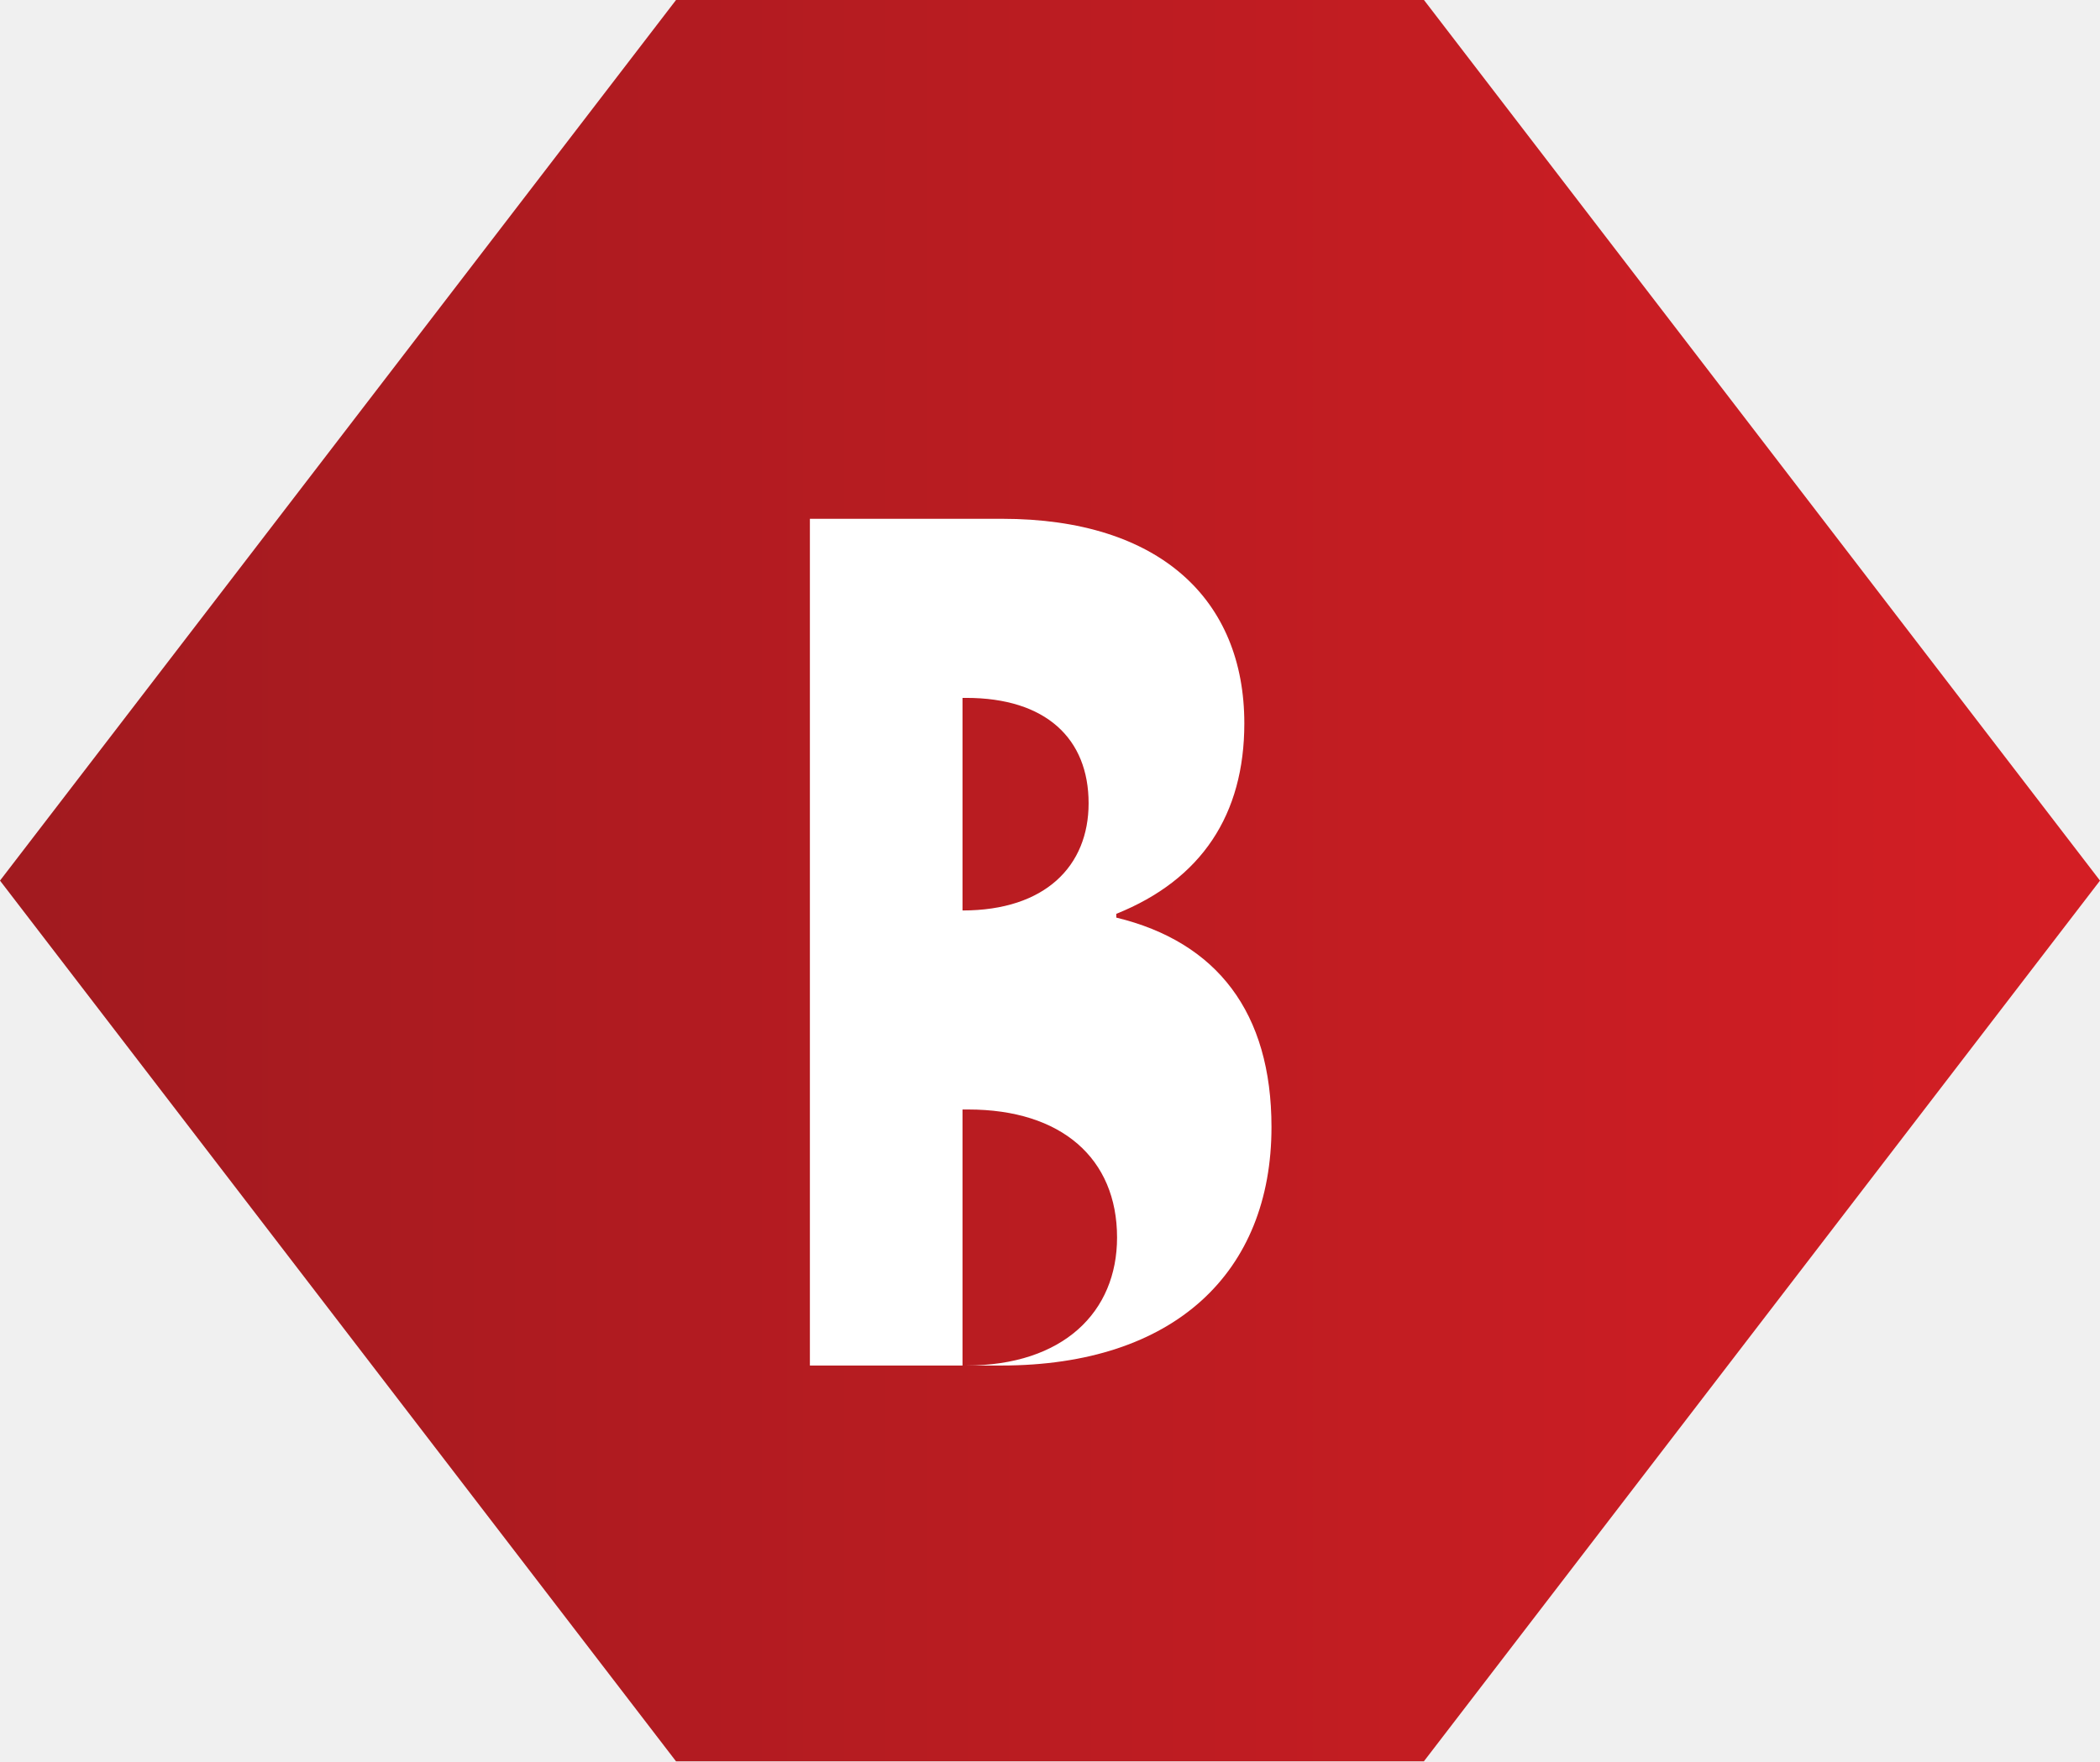
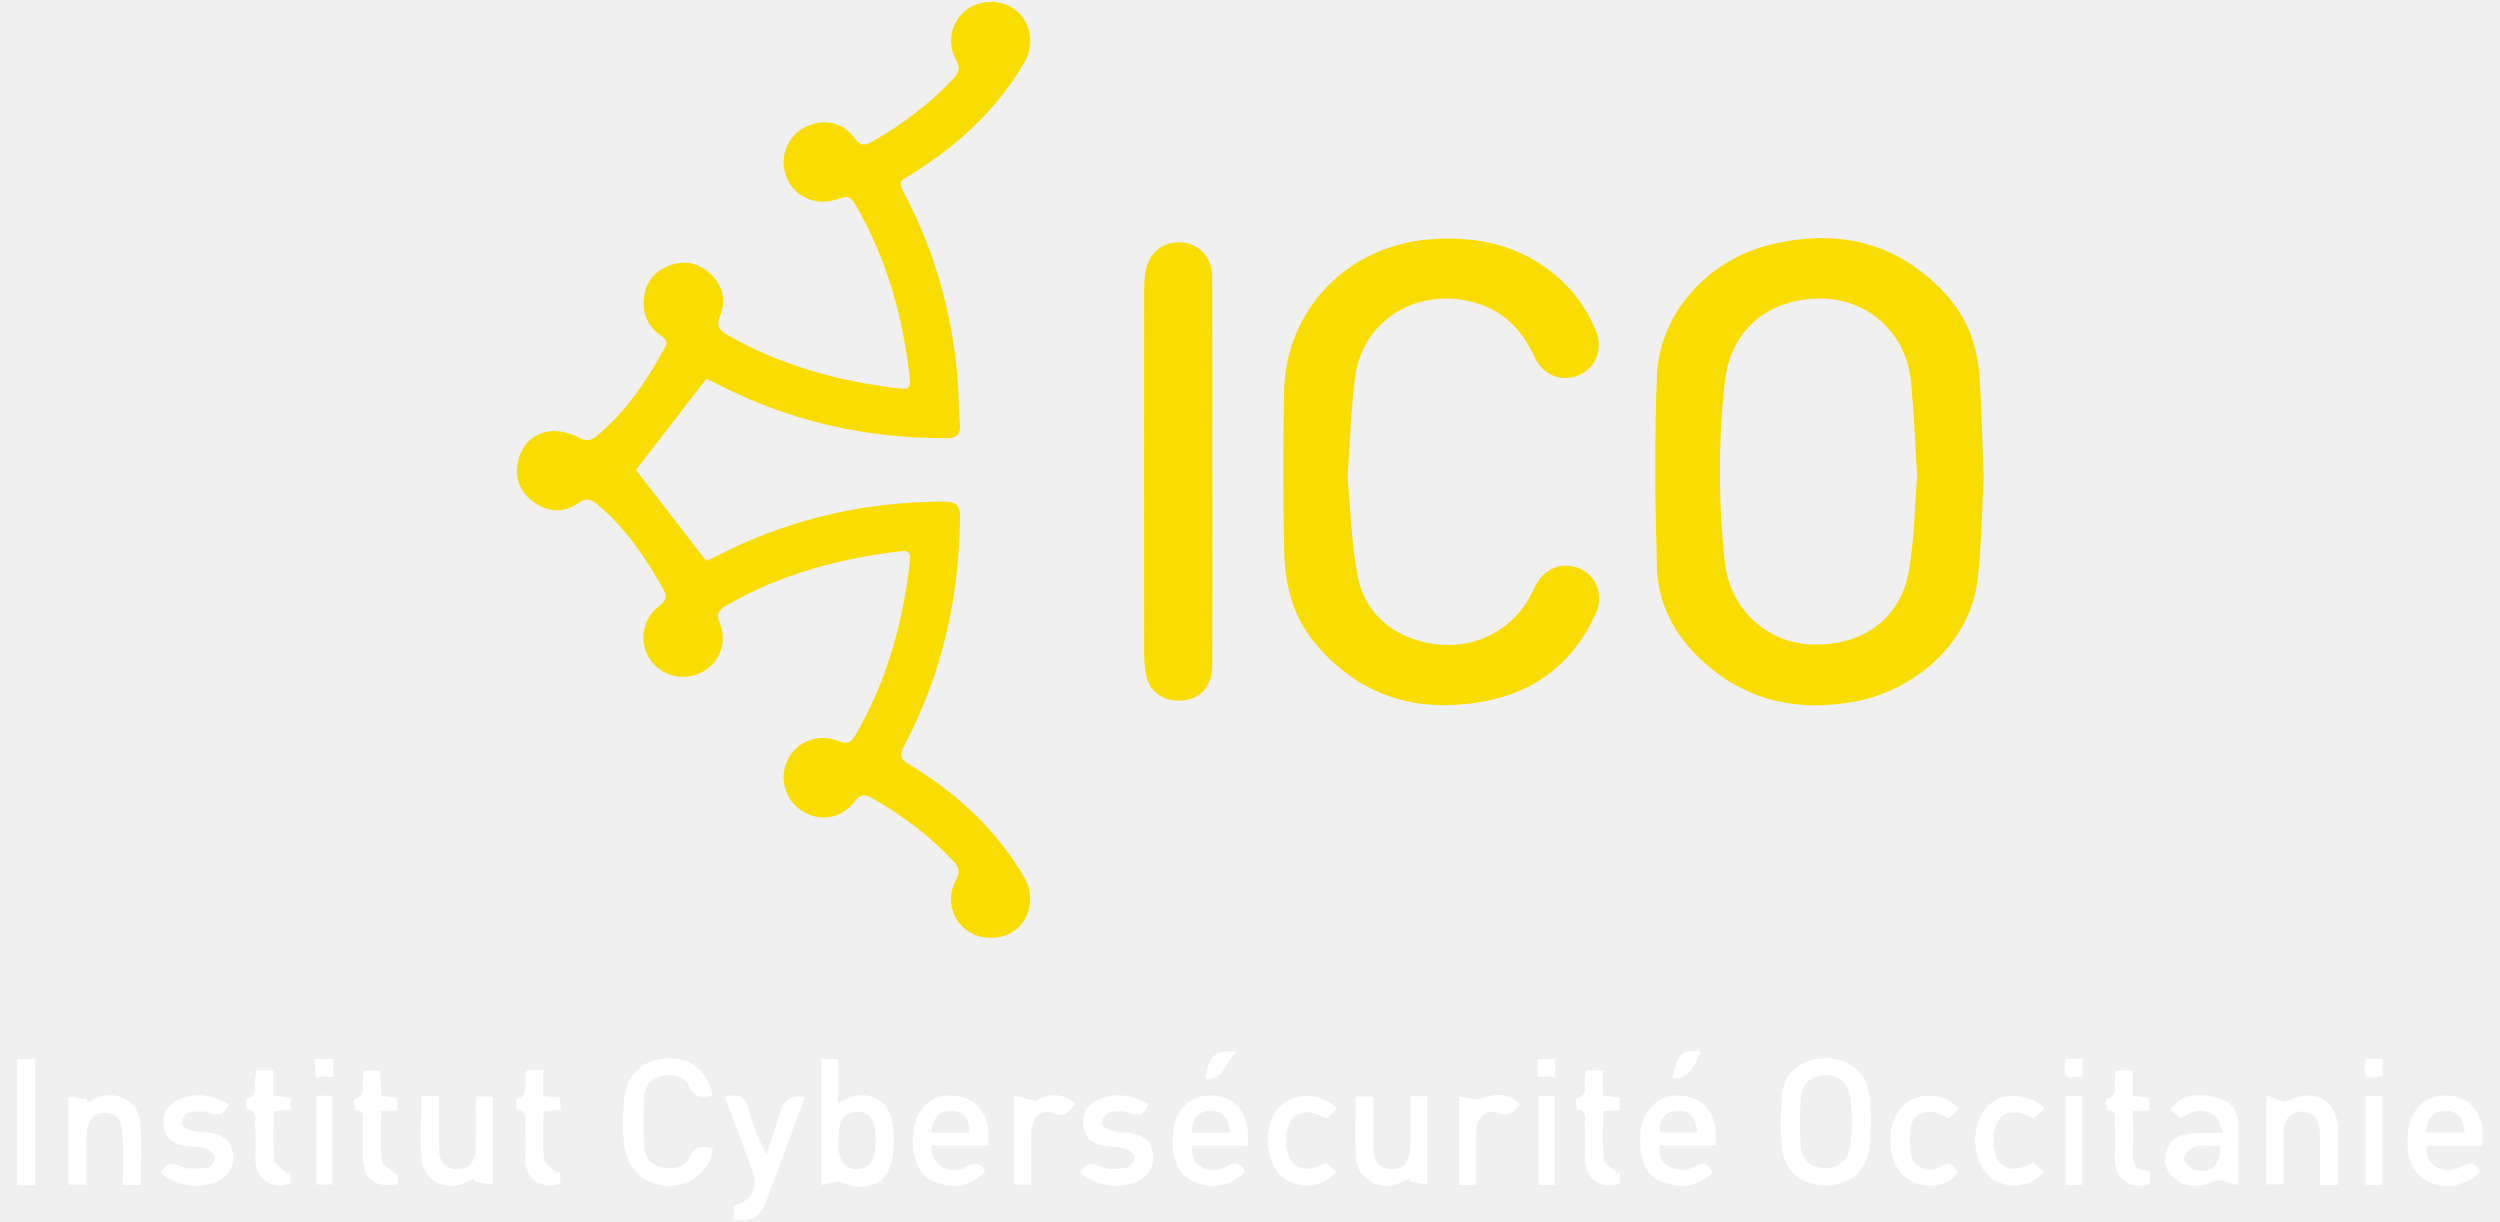
- <svg xmlns="http://www.w3.org/2000/svg" id="Calque_1" data-name="Calque 1" viewBox="0 0 162.37 136.21">
+ <svg xmlns="http://www.w3.org/2000/svg" id="Footer" viewBox="0 0 469.81 229.61">
  <defs>
-     <linearGradient id="Dégradé_sans_nom_10" x1="162.37" y1="68.1" x2="0" y2="68.1" gradientUnits="userSpaceOnUse">
-       <stop offset="0" stop-color="#d41e24" />
-       <stop offset="1" stop-color="#a11a1f" />
-     </linearGradient>
+     <style>.cls-1{fill:#fff;}.cls-2{fill:#f9dc00;}</style>
  </defs>
-   <path fill="url(#Dégradé_sans_nom_10)" d="M110.1,136.21H52.27L0,68.1,52.27,0h57.83l52.27,68.1-52.27,68.1Z" />
-   <path fill="#fff" d="M62.62,40.12h14.86c12.2,0,18.73,6.26,18.73,15.82,0,7.05-3.3,12.08-9.9,14.73v.29c7.79,1.89,12,7.34,12,16.2,0,11.23-7.5,18.44-20.89,18.44H62.62V40.12Zm11.8,30.29c6.4,0,9.75-3.44,9.75-8.29,0-5-3.3-8.15-9.46-8.15H74.42V70.41h-.29Zm.29,35.19c7.5,0,11.66-4.14,11.66-9.9,0-6.11-4.29-9.9-11.51-9.9H74.42v19.8h-.29Z" />
+   <path class="cls-2" d="m132.7,71.22c-4.53,5.87-8.91,11.54-13.19,17.09,4.2,5.43,8.61,11.14,13.2,17.08.34-.15,1.05-.42,1.72-.77,13.43-7,27.75-10.31,42.87-10.36,2.3,0,3.14.56,3.11,3.01-.15,15.19-3.44,29.58-10.57,43.03-.89,1.68-.53,2.42.96,3.32,8.92,5.38,16.42,12.23,21.71,21.3,1.89,3.24,1.24,7.34-1.43,9.62-2.59,2.22-6.84,2.29-9.57.16-2.75-2.15-3.67-6.04-1.87-9.29.87-1.58.54-2.51-.55-3.66-4.44-4.71-9.54-8.55-15.16-11.74-1.31-.75-2.19-.9-3.3.56-2.57,3.37-6.66,3.97-10.01,1.75-3.15-2.07-4.26-6.13-2.6-9.53,1.69-3.47,5.72-5.06,9.58-3.51,1.63.66,2.34.26,3.15-1.12,5.91-10.18,8.99-21.23,10.25-32.85.15-1.36-.28-1.91-1.66-1.74-11.52,1.36-22.55,4.28-32.68,10.12-1.47.85-2.17,1.53-1.39,3.45,1.52,3.74-.16,7.65-3.61,9.3-3.43,1.63-7.46.55-9.51-2.56-2.14-3.25-1.49-7.6,1.78-10.04,1.44-1.07,1.42-1.88.64-3.26-3.33-5.89-7.07-11.44-12.34-15.81-1.16-.96-2.08-1.27-3.48-.28-2.7,1.9-5.61,1.87-8.32-.04-2.5-1.76-3.71-4.25-3.15-7.32.63-3.43,2.79-5.72,6.24-6.1,1.71-.19,3.7.42,5.28,1.22,1.37.7,2.17.65,3.29-.28,5.53-4.57,9.44-10.38,12.84-16.6.8-1.47-.22-1.89-1.09-2.57-2.48-1.93-3.29-4.56-2.71-7.53.55-2.82,2.38-4.67,5.17-5.54,2.83-.87,5.29-.11,7.33,1.86,2.24,2.16,2.84,4.93,1.7,7.76-.78,1.94-.16,2.72,1.43,3.64,10.08,5.79,21.03,8.69,32.47,10.05,1.3.16,1.92-.2,1.77-1.64-1.24-11.71-4.34-22.83-10.32-33.07-.78-1.33-1.49-1.59-3-1.02-4.46,1.71-8.93-.49-10.14-4.77-1.19-4.21,1.44-8.51,5.87-9.38,2.95-.58,5.49.46,7.22,2.86,1.05,1.46,1.93,1.37,3.28.6,5.62-3.2,10.71-7.04,15.16-11.74,1.07-1.13,1.5-2.04.6-3.65-1.82-3.24-.9-7.15,1.84-9.29,2.74-2.15,6.94-2.1,9.56.12,2.68,2.27,3.36,6.35,1.46,9.62-5.06,8.72-12.24,15.36-20.69,20.72-3,1.91-3.32,1.25-1.42,4.91,5.41,10.47,8.46,21.64,9.5,33.36.27,3.03.24,6.08.46,9.12.15,1.98-.67,2.55-2.58,2.56-15.21.04-29.61-3.23-43.14-10.24-.56-.29-1.12-.56-1.69-.83-.14-.06-.3-.07-.28-.06Z" />
+   <path class="cls-2" d="m372.79,89.76c-.31,5.49-.39,12.22-1.12,18.88-1.38,12.51-12.2,21.26-23.3,23.24-11.31,2.02-21.41-.48-29.7-8.89-4.49-4.56-7.11-10.11-7.29-16.34-.35-12.01-.47-24.06,0-36.06.46-11.55,9.43-21.7,21.24-24.59,12.61-3.09,23.88-.61,32.97,9.22,3.98,4.31,5.96,9.54,6.38,15.28.44,5.99.53,12.01.82,19.26Zm-12.52-.24c-.4-6.5-.6-12.12-1.13-17.71-.88-9.21-8.1-15.83-17.37-15.71-8.43.11-16.39,4.9-17.6,15.46-1.3,11.36-1.25,22.76-.02,34.13.93,8.61,7.63,14.97,15.96,15.4,9.65.49,17.03-4.67,18.61-13.79,1.06-6.12,1.12-12.41,1.55-17.77Z" />
+   <path class="cls-2" d="m253.25,89.64c.52,5.62.69,12.05,1.82,18.32,1.32,7.33,6.75,11.88,14.18,13.03,7.32,1.14,14.35-2.14,18.01-8.4.47-.81.86-1.67,1.28-2.5,1.72-3.39,5.23-4.7,8.48-3.17,3.06,1.43,4.38,5.04,2.88,8.35-4.1,9.04-11.09,14.66-20.82,16.49-12.75,2.41-23.72-.87-32.13-11.11-4.05-4.93-5.48-10.89-5.62-17.06-.22-9.99-.21-19.99-.02-29.97.3-15.54,12.03-27.55,27.59-28.66,8.58-.61,16.47,1.04,23.25,6.62,3.39,2.78,5.88,6.26,7.64,10.25,1.53,3.47.29,7.09-2.85,8.56-3.32,1.56-6.96.23-8.58-3.33-2.72-5.99-7.05-9.71-13.72-10.73-9.87-1.5-18.7,4.66-19.98,14.54-.77,5.94-.93,11.97-1.42,18.77Z" />
+   <path class="cls-2" d="m227.84,88.55c0,12.2.03,24.41-.02,36.61-.02,4.3-2.89,6.83-7.11,6.48-2.48-.21-4.62-1.9-5.22-4.36-.33-1.35-.47-2.78-.47-4.17-.03-23-.02-46,0-68.99,0-1.16.09-2.35.34-3.48.76-3.42,3.43-5.37,6.82-5.08,3.18.27,5.62,2.92,5.63,6.39.05,12.2.02,24.41.02,36.61Z" />
+   <path class="cls-1" d="m351.61,210.57c-.11,1.91-.08,3.64-.32,5.33-.6,4.16-3.85,6.84-8.18,6.87-4.28.03-7.79-2.61-8.2-6.78-.35-3.55-.33-7.19.07-10.73.43-3.88,3.92-6.39,8.04-6.41,4.22-.02,7.57,2.57,8.21,6.54.29,1.76.27,3.57.38,5.18Zm-3.53.32c-.11-1.55-.14-3.11-.35-4.65-.35-2.64-2.2-4.21-4.77-4.17-2.47.04-4.39,1.57-4.55,4.11-.2,3.09-.21,6.22,0,9.31.18,2.56,2.1,4.04,4.6,4.05,2.49.01,4.31-1.48,4.68-4,.23-1.53.25-3.1.37-4.66Z" />
+   <path class="cls-1" d="m157.79,221.98c-1.08.22-2.16.44-3.47.71v-23.66h3.14v8.24c.8-.38,1.27-.62,1.75-.82,4.08-1.76,7.9.26,8.54,4.66.24,1.69.23,3.43.13,5.14-.36,6.01-4.71,8.26-10.08,5.73Zm6.77-8.21c-.02-.21-.04-.99-.16-1.76-.29-1.83-1.23-3.02-3.22-3.07-2.08-.05-3.18,1.09-3.47,3.04-.15.99-.19,2.02-.17,3.02.07,3.13,1.18,4.64,3.38,4.71,2.37.07,3.52-1.41,3.63-4.68,0-.23,0-.47,0-1.27Z" />
+   <path class="cls-1" d="m133.96,205.88c-1.86.33-3.35.64-4.32-1.58-.83-1.89-2.73-2.49-4.78-2.15-2.07.34-3.61,1.54-3.75,3.62-.22,3.34-.22,6.71,0,10.05.13,2.08,1.66,3.31,3.73,3.65,2.03.33,3.93-.19,4.8-2.1.9-1.98,2.25-2.07,4.3-1.62-.2,2.24-1.19,4.04-3,5.36-5.42,3.97-12.94.82-13.63-5.83-.31-2.94-.26-5.95,0-8.89.39-4.5,3.64-7.36,8.11-7.52,4.38-.16,7.49,2.31,8.55,7.03Z" />
+   <path class="cls-1" d="m417.81,212.92c-.74-1.5-.98-2.96-1.81-3.47-2.02-1.24-4.19-.86-6.23.73-.63-.54-1.26-1.08-1.88-1.61,1.54-2.51,4.77-3.36,8.59-2.36,2.75.72,4.08,2.3,4.14,5.2.07,3.58.02,7.16.02,11.32-1.33-.35-2.34-.63-3.36-.86-.31-.07-.68-.05-.98.05-.59.19-1.14.56-1.74.67-2.39.43-4.77.39-6.49-1.62-1.31-1.53-1.58-3.42-.68-5.27,1.17-2.39,3.4-2.77,5.76-2.78,1.32,0,2.63,0,4.66,0Zm-.67,2.44c-1.67,0-3.28-.27-4.72.1-.86.22-1.9,1.4-2.02,2.27-.09.61,1.11,1.84,1.94,2.07,3.21.91,4.99-.72,4.81-4.44Z" />
+   <path class="cls-1" d="m466.44,215.28h-10.39c-.61,4.08,3.74,5.65,6.54,3.95,1.79-1.09,2.65-.49,3.47,1-2.63,2.6-6.25,3.37-9.49,1.91-3.56-1.6-4.21-4.77-4.15-8.22.1-5.19,3.19-8.37,7.72-8.03,4.49.34,7.02,3.96,6.3,9.39Zm-3.23-2.48c-.32-2.82-1.56-4.11-3.72-4.08-2.15.03-3.34,1.37-3.56,4.08h7.28Z" />
+   <path class="cls-1" d="m322.45,215.25h-10.55c-.75,3.98,3.49,5.52,6.48,4.05,1.99-.98,2.01-.95,3.55,1.01-2.7,2.63-5.89,3.09-9.3,1.9-3.15-1.1-4.2-3.77-4.37-6.85-.06-1.09-.05-2.2.12-3.27.65-4.02,3.66-6.48,7.51-6.21,3.76.26,6.33,2.97,6.56,6.97.04.69,0,1.39,0,2.4Zm-3.5-2.46c-.17-2.9-1.84-4.45-4.24-4.03-2.08.36-3.16,2-2.68,4.03h6.93Z" />
+   <path class="cls-1" d="m234.02,220.22c-2.63,2.6-6.25,3.37-9.49,1.91-3.56-1.6-4.22-4.77-4.15-8.22.1-5.19,3.19-8.37,7.72-8.03,4.49.34,7.02,3.96,6.31,9.39-1.73,0-3.5,0-5.28,0s-3.43,0-5.11,0c-.62,4.08,3.74,5.65,6.53,3.95,1.79-1.09,2.65-.49,3.47,1Zm-2.89-7.39c-.19-2.82-1.56-4.23-3.81-4.12-2.16.11-3.36,1.57-3.31,4.12h7.12Z" />
+   <path class="cls-1" d="m185.77,215.26h-10.68c-.38,4.21,3.84,5.59,6.49,4.02,1.74-1.03,2.68-.71,3.57.85-2.18,2.51-5.49,3.33-8.9,2.21-3.09-1.02-4.35-3.42-4.62-6.42-.13-1.39-.11-2.83.15-4.19.75-3.89,3.8-6.16,7.57-5.83,3.68.33,6.15,2.97,6.41,6.87.05.75,0,1.51,0,2.49Zm-3.54-2.44c-.02-2.57-1.25-4.01-3.41-4.1-2.24-.09-3.57,1.34-3.74,4.1h7.16Z" />
+   <path class="cls-1" d="m137.93,226.57c3.25-.78,4.63-3.36,3.52-6.37-1.71-4.68-3.44-9.35-5.17-14.03,2.48-.78,3.8-.21,4.43,2.31.71,2.86,1.87,5.61,3.33,8.5.91-2.78,1.83-5.56,2.73-8.34q.99-3.04,4.46-2.5c-1.38,3.76-2.74,7.49-4.11,11.22-1.03,2.78-2.06,5.57-3.12,8.34-1.17,3.06-2.55,3.85-6.08,3.45v-2.58Z" />
+   <path class="cls-1" d="m26.46,222.68h-3.37c0-3.12.11-6.21-.05-9.29-.06-1.24-.37-2.86-1.2-3.57-.8-.69-2.65-.9-3.61-.44-.94.45-1.81,1.98-1.9,3.1-.25,3.32-.09,6.67-.09,10.15h-3.26c-.05-.51-.13-.96-.13-1.41,0-4.91,0-9.81,0-15.14,1.35.18,2.45.33,3.55.48-.01.24-.03.48-.04.72.61-.31,1.2-.66,1.83-.92,4.05-1.67,8.02.69,8.24,5.05.18,3.65.04,7.32.04,11.26Z" />
+   <path class="cls-1" d="m79.16,206h3.31c0,3.38-.05,6.64.02,9.9.05,2.48,1.19,3.72,3.24,3.82,2.17.1,3.61-1.25,3.66-3.64.07-3.27.02-6.55.02-10.01h3.22v16.58c-1.3-.23-2.39-.43-3.49-.63.02-.18.03-.37.05-.55-.7.32-1.39.7-2.11.95-3.75,1.34-7.56-.73-7.85-4.59-.29-3.87-.06-7.78-.06-11.83Z" />
+   <path class="cls-1" d="m268.26,222.58c-1.22-.17-2.31-.33-3.4-.48.01-.21.03-.43.04-.64-.7.32-1.39.67-2.11.94-3.92,1.44-7.72-.85-7.99-4.96-.2-3.04-.06-6.1-.07-9.14,0-.69,0-1.38,0-2.24h3.39c0,3.2-.02,6.38,0,9.56.02,1.82.38,3.46,2.49,3.99,2.49.62,4.37-.89,4.42-3.69.06-3.26.01-6.53.01-9.91h3.19v16.58Z" />
+   <path class="cls-1" d="m439.35,222.67h-3.39c0-3.28.01-6.46,0-9.63-.01-1.63-.3-3.15-2.05-3.85-2.47-.98-4.7.55-4.77,3.39-.08,3.27-.02,6.54-.02,10h-3.22v-16.81c1.25.5,2.22.95,3.24,1.26.34.1.82-.13,1.19-.31,4.87-2.28,8.93.17,9.02,5.5.06,3.42.01,6.84.01,10.44Z" />
+   <path class="cls-1" d="m43.04,207.59c-.95,1.62-1.77,2.29-3.54,1.58-1.2-.48-2.76-.32-4.09-.07-.56.11-1.23,1.2-1.26,1.87-.02.47.88,1.27,1.5,1.43,1.43.36,2.95.31,4.4.61,1.78.36,3.21,1.29,3.65,3.21.43,1.89.02,3.58-1.46,4.9-2.89,2.58-9.24,2.16-12.02-.81.85-1.6,1.73-2.03,3.66-1.13,1.47.68,3.47.39,5.2.21.54-.06,1.45-1.3,1.34-1.81-.16-.7-1.04-1.52-1.77-1.74-1.33-.4-2.78-.33-4.17-.57-1.95-.33-3.32-1.39-3.68-3.42-.38-2.16.38-3.93,2.3-4.94,3.33-1.76,6.59-1.28,9.93.67Z" />
+   <path class="cls-1" d="m203.02,220.31c.96-1.57,1.83-2.04,3.66-1.14,1.39.68,3.33.53,4.97.31.66-.09,1.49-1.32,1.58-2.11.05-.45-1.15-1.32-1.92-1.54-1.26-.37-2.63-.31-3.94-.53-2.05-.34-3.46-1.46-3.76-3.61-.31-2.17.54-3.88,2.49-4.86,3.29-1.65,6.48-1.11,9.72.68-.78,1.58-1.48,2.49-3.42,1.68-1.14-.47-2.63-.44-3.87-.18-.65.14-1.41,1.2-1.52,1.94-.07.42.98,1.3,1.67,1.5,1.26.36,2.63.3,3.94.53,2.1.36,3.67,1.4,4.02,3.66.33,2.13-.41,3.84-2.25,5.03-3.09,1.99-8.69,1.37-11.37-1.35Z" />
+   <path class="cls-1" d="m384.24,208.3c-.79.73-1.45,1.34-2.07,1.91-3.02-1.63-5.06-1.56-6.47.13-1.46,1.76-1.47,6.19-.02,7.97,1.4,1.73,3.48,1.8,6.46.14.62.56,1.27,1.16,1.92,1.75-2.43,3.06-7.17,3.43-10.14.96-3.25-2.7-3.67-9.49-.8-12.86,2.66-3.12,7.62-3.24,11.12,0Z" />
+   <path class="cls-1" d="m368.21,208.37c-.74.68-1.36,1.25-1.95,1.79-1.02-.43-1.9-1.01-2.85-1.15-1.98-.3-3.79.46-4.23,2.45-.41,1.83-.42,3.89-.01,5.72.5,2.24,3.32,3.38,5.3,2.12,1.82-1.15,2.63-.41,3.52.95-2.02,2.96-6.89,3.43-9.94.99-3.44-2.76-3.79-9.88-.65-13.2,2.78-2.94,7.75-2.89,10.82.34Z" />
+   <path class="cls-1" d="m251.32,208.29c-.79.73-1.44,1.34-2.06,1.91-3.05-1.62-5.06-1.56-6.47.12-1.46,1.75-1.49,6.18-.04,7.97,1.4,1.74,3.5,1.82,6.46.15.62.56,1.28,1.15,1.93,1.74-2.39,3.06-7.15,3.45-10.13.99-3.25-2.69-3.69-9.48-.83-12.86,2.65-3.12,7.6-3.26,11.13-.02Z" />
+   <path class="cls-1" d="m6.59,222.71h-3.33v-23.7h3.33v23.7Z" />
+   <path class="cls-1" d="m54.57,206.31v2.22c-.96.1-1.93.2-3.16.32,0,3.06-.21,6.11.12,9.09.1.94,1.64,1.72,2.52,2.57.17-.13.34-.25.51-.38v2.29c-4.13,1.39-6.73-1.47-6.58-4.77.09-2.03.07-4.07-.02-6.1-.05-1.15.72-2.81-1.47-3.06-.12-.01-.27-1.96-.11-2,2.52-.73,1.3-2.79,1.62-4.27.06-.3.1-.6.18-1.06h3.18v4.75c1.15.14,2.07.26,3.21.4Z" />
+   <path class="cls-1" d="m74.74,220.92v1.62c-4.53.69-6.45-.89-6.55-5.29-.04-1.95.05-3.91-.03-5.86-.05-1.09.67-2.66-1.42-2.85-.13-.01-.32-1.94-.18-1.98,2.49-.72,1.4-2.75,1.64-4.26.05-.3.09-.6.16-1.1h3.11c.07,1.56.14,3.09.21,4.74.98.13,1.9.24,2.99.38v2.29c-.94.06-1.85.13-3.04.21,0,3.13-.19,6.25.12,9.32.09.86,1.63,1.57,3,2.79Z" />
+   <path class="cls-1" d="m99.04,201.13h3.05v4.78c1.16.14,2.07.26,3.15.39.06.68.11,1.35.18,2.22-1.09.11-2.06.21-3.29.33,0,3.06-.21,6.11.12,9.1.1.94,1.66,1.71,2.55,2.57.16-.13.33-.25.49-.38v2.28c-4.06,1.37-6.73-1.41-6.58-4.78.09-2.03.07-4.07-.02-6.1-.05-1.16.7-2.8-1.48-3.05-.15-.02-.36-1.76-.21-1.82,2.62-.96,1.42-3.22,1.78-4.93.03-.15.11-.28.26-.62Z" />
+   <path class="cls-1" d="m301.23,205.91c1.15.14,2.07.26,3.14.39v2.3c-1.01.07-1.92.13-3.09.21,0,3.09-.21,6.14.12,9.13.1.94,1.64,1.72,2.53,2.58.17-.13.34-.26.51-.39,0,.76,0,1.53,0,2.29-4.16,1.4-6.72-1.5-6.58-4.76.09-2.03.08-4.07-.02-6.1-.05-1.15.73-2.81-1.47-3.06-.12-.01-.27-1.96-.11-2,2.52-.73,1.31-2.78,1.62-4.27.06-.3.1-.6.17-1.06h3.18v4.75Z" />
+   <path class="cls-1" d="m400.83,208.82c0,2.66.11,5.08-.03,7.49-.13,2.33.46,3.85,3.21,3.68,0,.91,0,1.67,0,2.44-4.26,1.42-6.73-1.58-6.58-4.75.09-2.03.08-4.07-.02-6.1-.06-1.14.76-2.82-1.46-3.06-.13-.01-.27-1.96-.12-2,2.53-.72,1.31-2.78,1.62-4.27.06-.3.1-.6.17-1.07h3.17v4.74c1.15.14,2.07.26,3.14.39v2.3c-.99.07-1.91.13-3.11.21Z" />
+   <path class="cls-1" d="m190.54,205.94c1.34.3,2.45.55,4.17.94,1.97-1.19,4.62-1.81,7.38.53-1.1,1.39-1.81,2.73-4.09,1.74-2.18-.95-4.13.85-4.19,3.56-.07,3.25-.02,6.51-.02,9.92h-3.25v-16.69Z" />
+   <path class="cls-1" d="m277.4,222.67h-3.22v-16.61c1.21.2,2.31.38,3.41.57,4.18-1.3,5.68-1.25,8.03.9-1.05,1.39-1.9,2.55-4.14,1.59-2.07-.89-4,.91-4.07,3.46-.08,3.26-.02,6.53-.02,10.08Z" />
+   <path class="cls-1" d="m447.65,222.69h-3.07v-16.71h3.07v16.71Z" />
+   <path class="cls-1" d="m391.29,222.68h-3.08v-16.71h3.08v16.71Z" />
+   <path class="cls-1" d="m292.16,222.68h-3.02v-16.68h3.02v16.68Z" />
+   <path class="cls-1" d="m59.45,205.91h3.04v16.69h-3.04v-16.69Z" />
+   <path class="cls-1" d="m314.27,202.46c1.29-4.83,1.74-5.24,5.32-4.88-1.37,3.88-3.04,5.42-5.32,4.88Z" />
+   <path class="cls-1" d="m232.41,197.67c-2.29,1.8-2.22,5.37-5.85,5.09.48-4.3,1.77-5.55,5.85-5.09Z" />
+   <path class="cls-1" d="m62.62,199.03v3.33h-3.29c-.06-1.05-.13-2.09-.2-3.33h3.49Z" />
+   <path class="cls-1" d="m391.37,198.99v3.23c-3.49.62-3.75.36-3.17-3.23h3.17Z" />
+   <path class="cls-1" d="m288.97,202.35v-3.31h3.29v3.31h-3.29Z" />
+   <path class="cls-1" d="m444.62,198.97h3.09c0,1.08,0,2.13,0,3.17-3.31.91-3.81.42-3.09-3.17Z" />
</svg>
